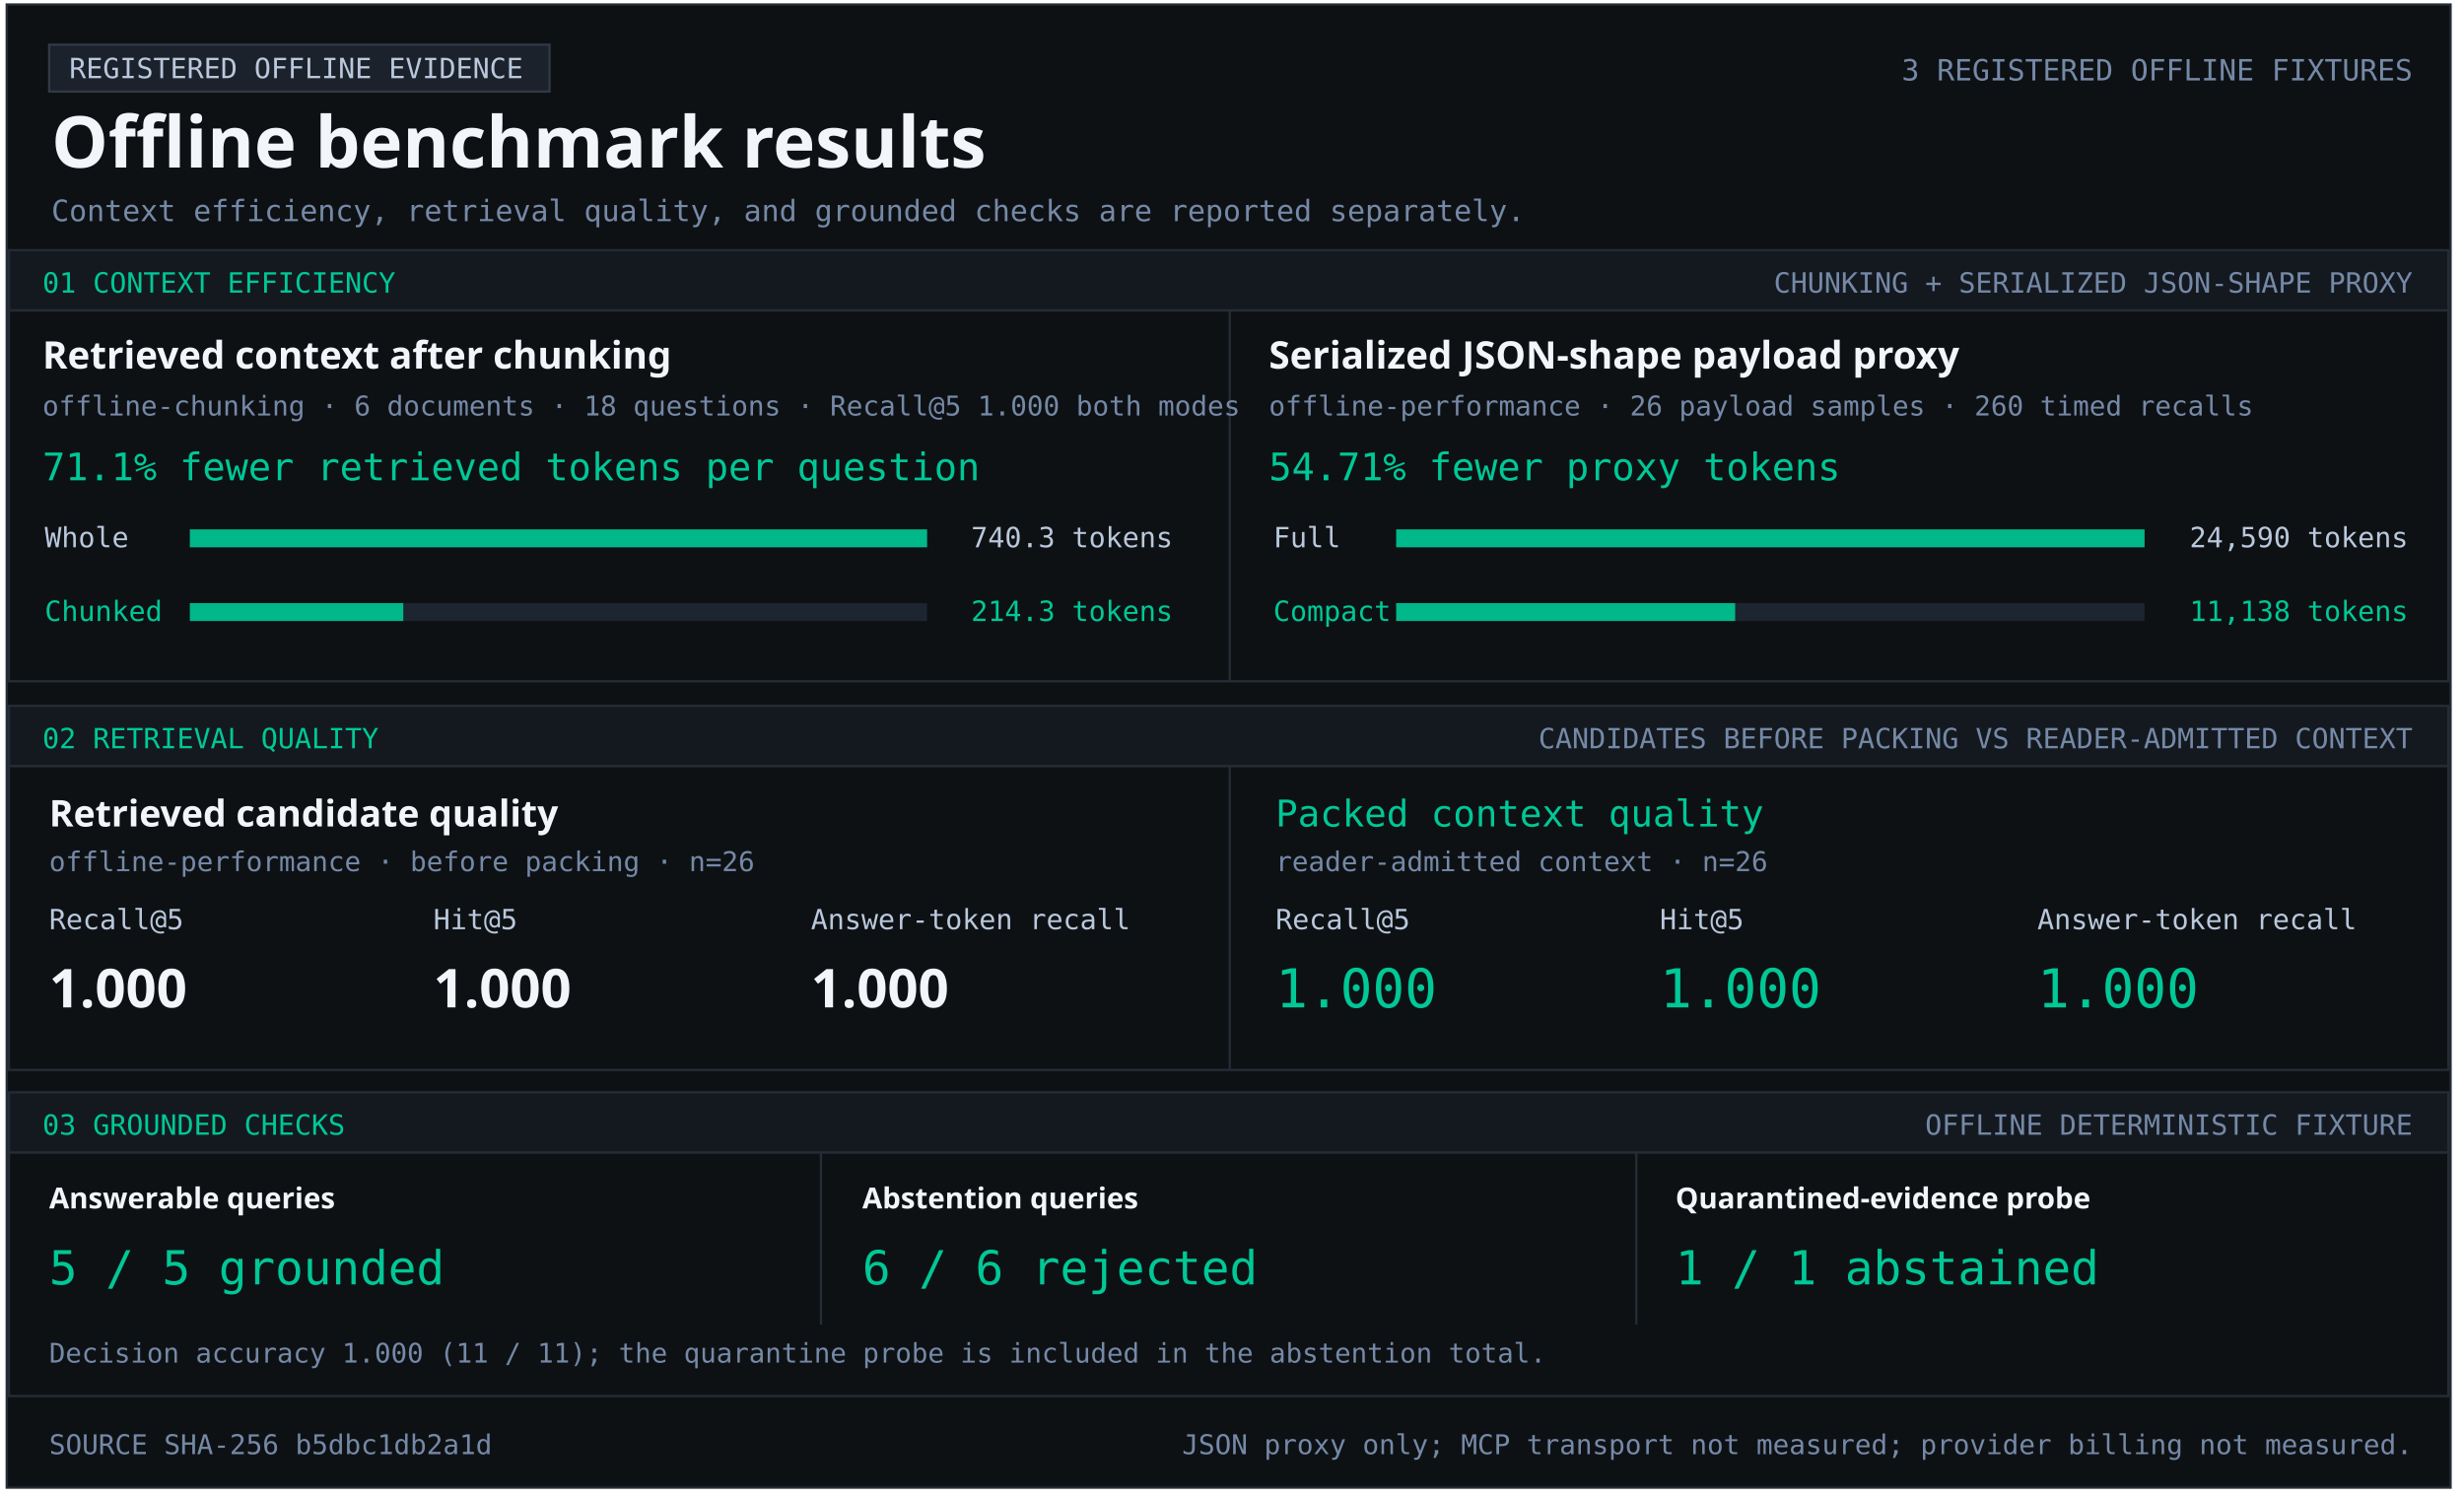
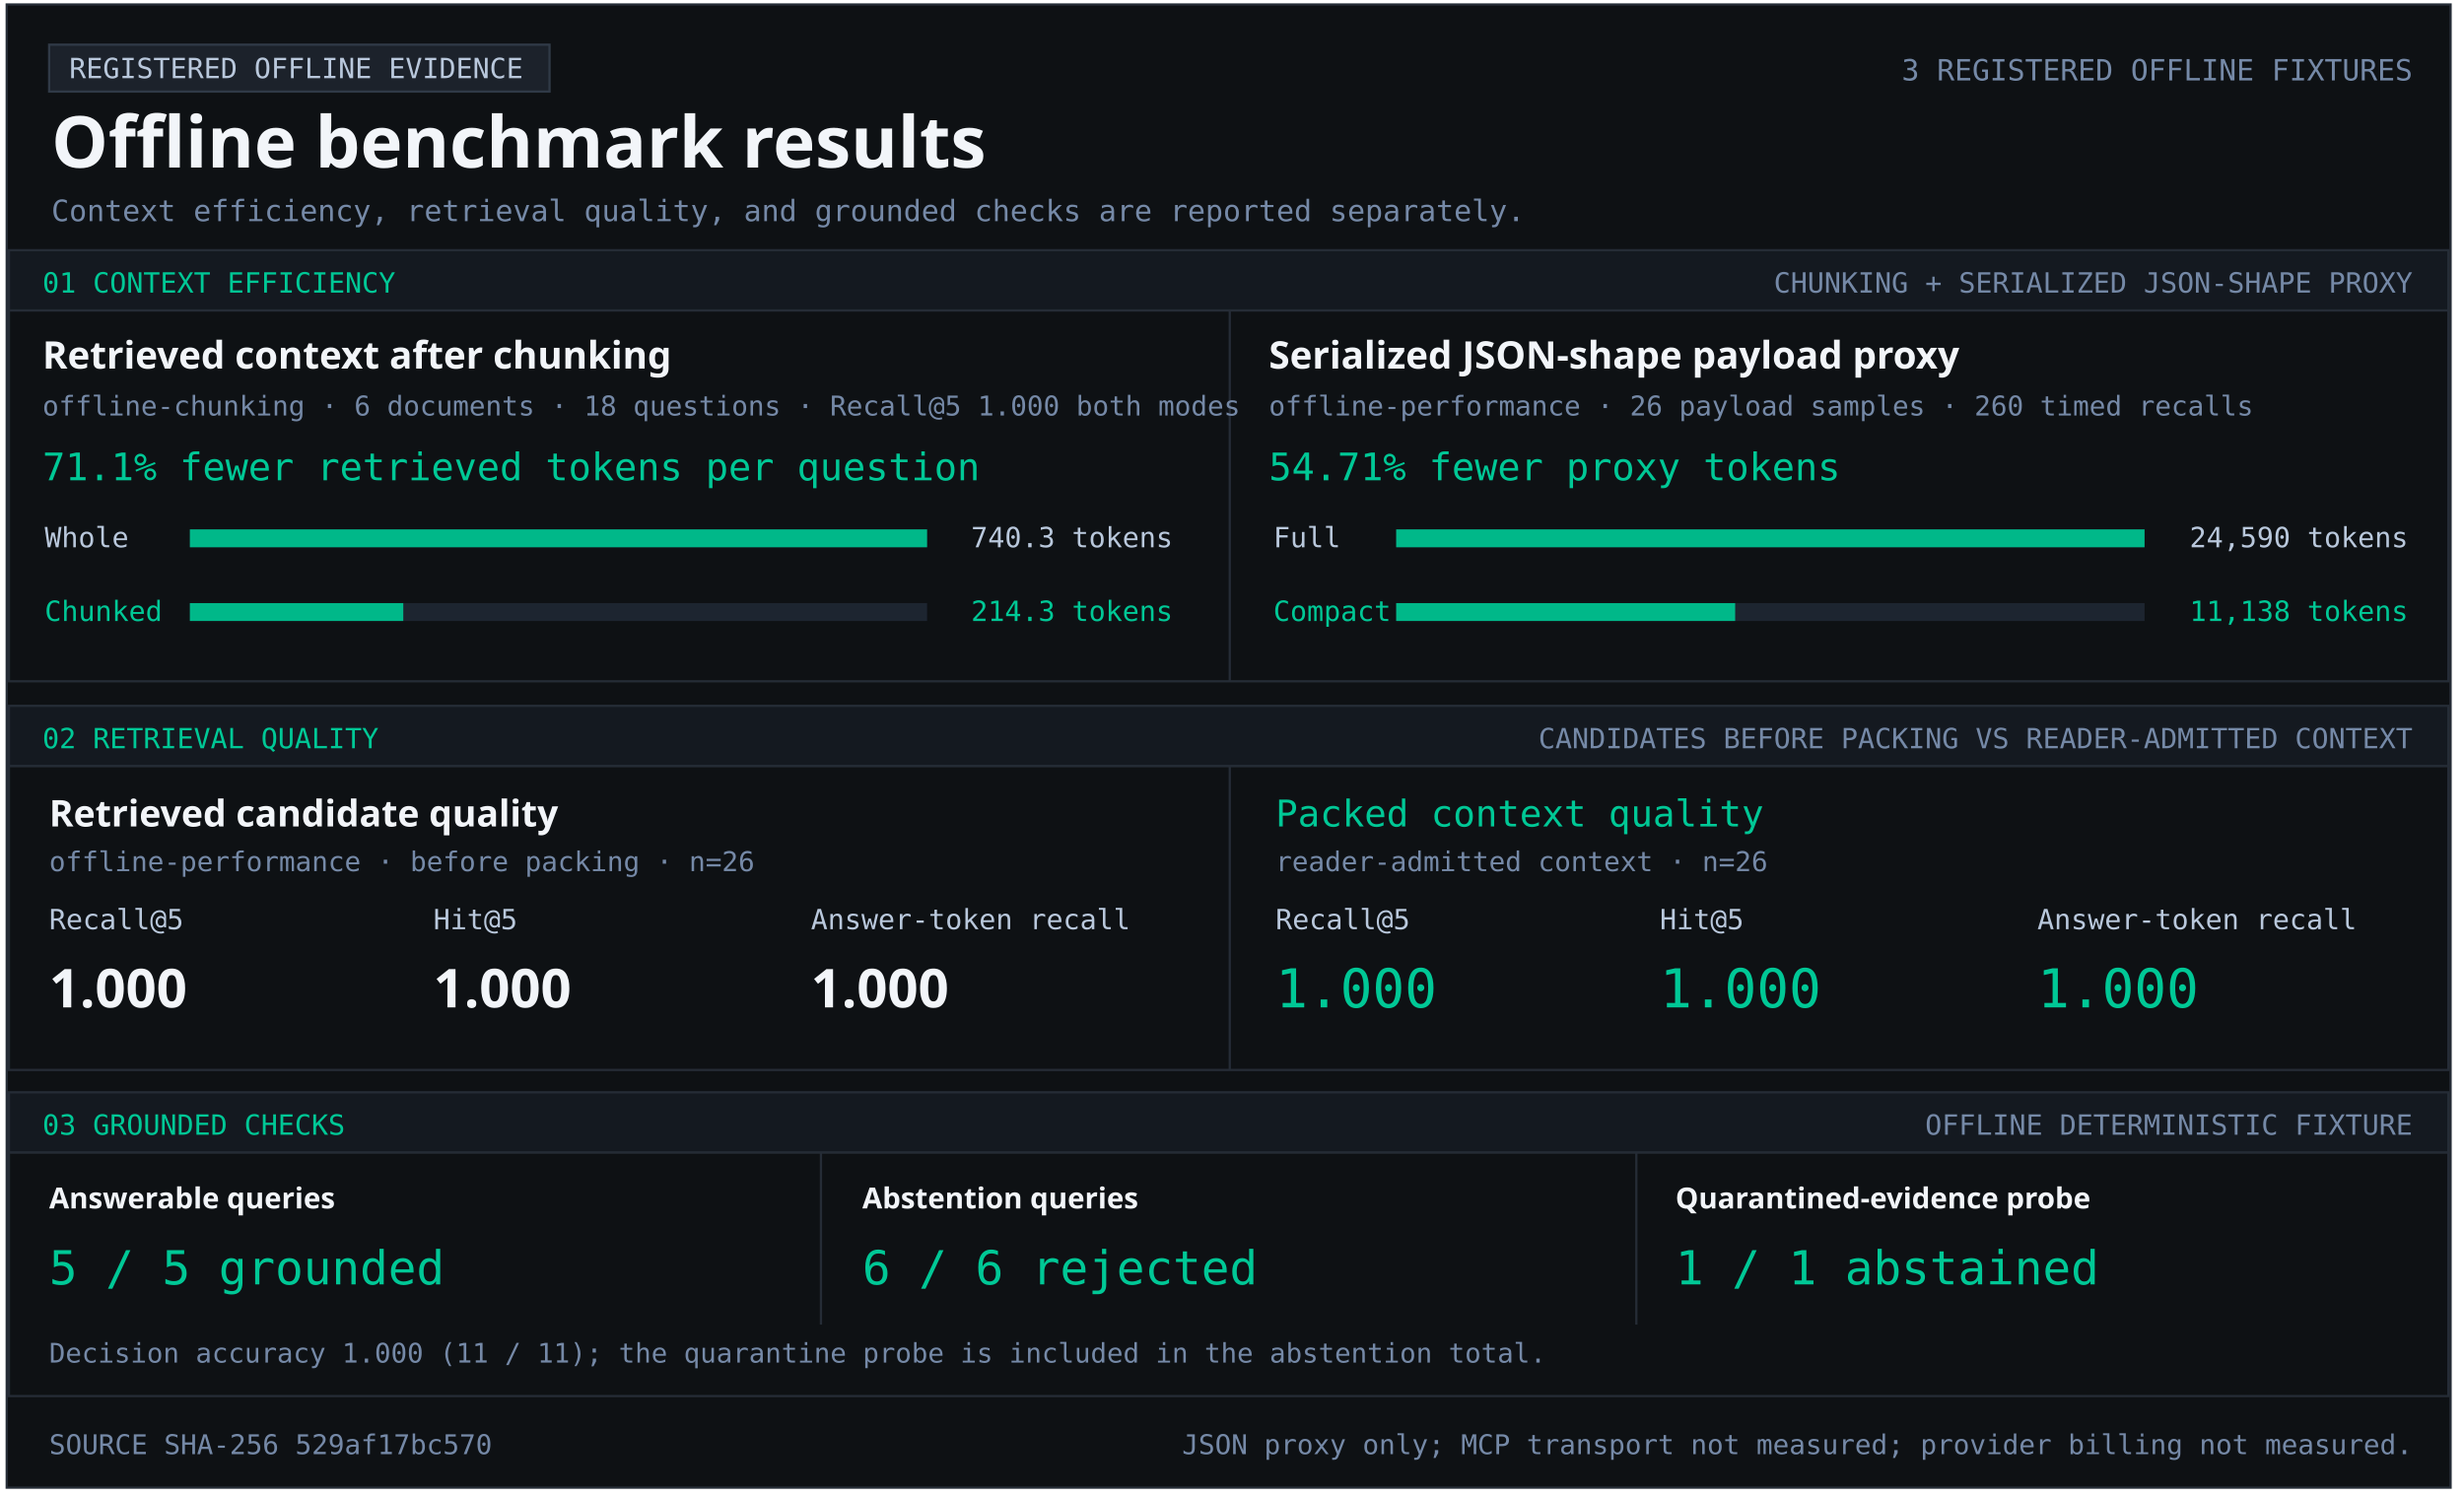
<svg xmlns="http://www.w3.org/2000/svg" width="1103" height="670" viewBox="0 0 1103 670" role="img" aria-labelledby="title desc">
  <style>text{font-family:Consolas,monospace;fill:#b9c8dc} .heading{font-family:Segoe UI,sans-serif;font-weight:700;fill:#f2f5f9} .green{fill:#00c896}.muted{fill:#7589a7}</style>
  <rect x="3" y="2" width="1094" height="664" fill="#0e1114" stroke="#252c36" />
  <rect x="22" y="20" width="224" height="21" fill="#1c222b" stroke="#303a47" />
  <text x="31" y="35" font-size="12.5" text-anchor="start">REGISTERED OFFLINE EVIDENCE</text>
  <text x="23" y="75" font-size="32" class="heading" text-anchor="start">Offline benchmark results</text>
  <text x="1080" y="36" font-size="13.1" class="muted" text-anchor="end">3 REGISTERED OFFLINE FIXTURES</text>
  <text x="23" y="99" font-size="13.2" class="muted" text-anchor="start">Context efficiency, retrieval quality, and grounded checks are reported separately.</text>
  <rect x="4" y="112" width="1092" height="27" fill="#141920" stroke="#252c36" />
  <text x="19" y="131" font-size="12.5" class="green" text-anchor="start">01  CONTEXT EFFICIENCY</text>
  <text x="1080" y="131" font-size="12.5" class="muted" text-anchor="end">CHUNKING + SERIALIZED JSON-SHAPE PROXY</text>
  <rect x="4" y="139" width="1092" height="166" fill="#0e1114" stroke="#252c36" />
  <rect x="550" y="139" width="1" height="166" fill="#252c36" />
  <text x="19" y="165" font-size="17" class="heading" text-anchor="start">Retrieved context after chunking</text>
  <text x="19" y="186" font-size="12.2" class="muted" text-anchor="start">offline-chunking · 6 documents · 18 questions · Recall@5 1.000 both modes</text>
  <text x="19" y="215" font-size="17" class="green" text-anchor="start">71.1% fewer retrieved tokens per question</text>
  <text x="20" y="245" font-size="12.5" text-anchor="start">Whole</text>
  <rect x="85" y="237" width="330" height="8" fill="#1d2530" />
  <rect x="85" y="237" width="330.00" height="8" fill="#00b889" />
  <text x="525" y="245" font-size="12.5" text-anchor="end">740.3 tokens</text>
  <text x="20" y="278" font-size="12.5" class="green" text-anchor="start">Chunked</text>
  <rect x="85" y="270" width="330" height="8" fill="#1d2530" />
  <rect x="85" y="270" width="95.53" height="8" fill="#00b889" />
  <text x="525" y="278" font-size="12.5" class="green" text-anchor="end">214.3 tokens</text>
  <text x="568" y="165" font-size="17" class="heading" text-anchor="start">Serialized JSON-shape payload proxy</text>
  <text x="568" y="186" font-size="12.2" class="muted" text-anchor="start">offline-performance · 26 payload samples · 260 timed recalls</text>
  <text x="568" y="215" font-size="17" class="green" text-anchor="start">54.71% fewer proxy tokens</text>
  <text x="570" y="245" font-size="12.5" text-anchor="start">Full</text>
  <rect x="625" y="237" width="335" height="8" fill="#1d2530" />
  <rect x="625" y="237" width="335.00" height="8" fill="#00b889" />
  <text x="1078" y="245" font-size="12.5" text-anchor="end">24,590 tokens</text>
  <text x="570" y="278" font-size="12.5" class="green" text-anchor="start">Compact</text>
  <rect x="625" y="270" width="335" height="8" fill="#1d2530" />
  <rect x="625" y="270" width="151.74" height="8" fill="#00b889" />
  <text x="1078" y="278" font-size="12.5" class="green" text-anchor="end">11,138 tokens</text>
  <rect x="4" y="316" width="1092" height="27" fill="#141920" stroke="#252c36" />
  <text x="19" y="335" font-size="12.5" class="green" text-anchor="start">02  RETRIEVAL QUALITY</text>
  <text x="1080" y="335" font-size="12.5" class="muted" text-anchor="end">CANDIDATES BEFORE PACKING VS READER-ADMITTED CONTEXT</text>
  <rect x="4" y="343" width="1092" height="136" fill="#0e1114" stroke="#252c36" />
  <rect x="550" y="343" width="1" height="136" fill="#252c36" />
  <text x="22" y="370" font-size="16.5" class="heading" text-anchor="start">Retrieved candidate quality</text>
  <text x="22" y="390" font-size="12.2" class="muted" text-anchor="start">offline-performance · before packing · n=26</text>
  <text x="22" y="416" font-size="12.5" text-anchor="start">Recall@5</text>
  <text x="194" y="416" font-size="12.5" text-anchor="start">Hit@5</text>
  <text x="363" y="416" font-size="12.5" text-anchor="start">Answer-token recall</text>
  <text x="22" y="451" font-size="24" class="heading" text-anchor="start">1.000</text>
  <text x="194" y="451" font-size="24" class="heading" text-anchor="start">1.000</text>
  <text x="363" y="451" font-size="24" class="heading" text-anchor="start">1.000</text>
  <text x="571" y="370" font-size="16.5" class="green" text-anchor="start">Packed context quality</text>
  <text x="571" y="390" font-size="12.2" class="muted" text-anchor="start">reader-admitted context · n=26</text>
  <text x="571" y="416" font-size="12.5" text-anchor="start">Recall@5</text>
  <text x="743" y="416" font-size="12.5" text-anchor="start">Hit@5</text>
  <text x="912" y="416" font-size="12.5" text-anchor="start">Answer-token recall</text>
  <text x="571" y="451" font-size="24" class="green" text-anchor="start">1.000</text>
  <text x="743" y="451" font-size="24" class="green" text-anchor="start">1.000</text>
  <text x="912" y="451" font-size="24" class="green" text-anchor="start">1.000</text>
  <rect x="4" y="489" width="1092" height="27" fill="#141920" stroke="#252c36" />
  <text x="19" y="508" font-size="12.5" class="green" text-anchor="start">03  GROUNDED CHECKS</text>
  <text x="1080" y="508" font-size="12.5" class="muted" text-anchor="end">OFFLINE DETERMINISTIC FIXTURE</text>
  <rect x="4" y="516" width="1092" height="109" fill="#0e1114" stroke="#252c36" />
  <rect x="367" y="516" width="1" height="77" fill="#252c36" />
  <rect x="732" y="516" width="1" height="77" fill="#252c36" />
  <text x="22" y="541" font-size="13" class="heading" text-anchor="start">Answerable queries</text>
  <text x="22" y="575" font-size="21" class="green" text-anchor="start">5 / 5 grounded</text>
  <text x="386" y="541" font-size="13" class="heading" text-anchor="start">Abstention queries</text>
  <text x="386" y="575" font-size="21" class="green" text-anchor="start">6 / 6 rejected</text>
  <text x="750" y="541" font-size="13" class="heading" text-anchor="start">Quarantined-evidence probe</text>
  <text x="750" y="575" font-size="21" class="green" text-anchor="start">1 / 1 abstained</text>
  <text x="22" y="610" font-size="12.1" class="muted" text-anchor="start">Decision accuracy 1.000 (11 / 11); the quarantine probe is included in the abstention total.</text>
-   <text x="22" y="651" font-size="12.2" class="muted" text-anchor="start">SOURCE SHA-256  b5dbc1db2a1d</text>
+   <text x="22" y="651" font-size="12.2" class="muted" text-anchor="start">SOURCE SHA-256  529af17bc570</text>
  <text x="1080" y="651" font-size="12.2" class="muted" text-anchor="end">JSON proxy only; MCP transport not measured; provider billing not measured.</text>
</svg>
